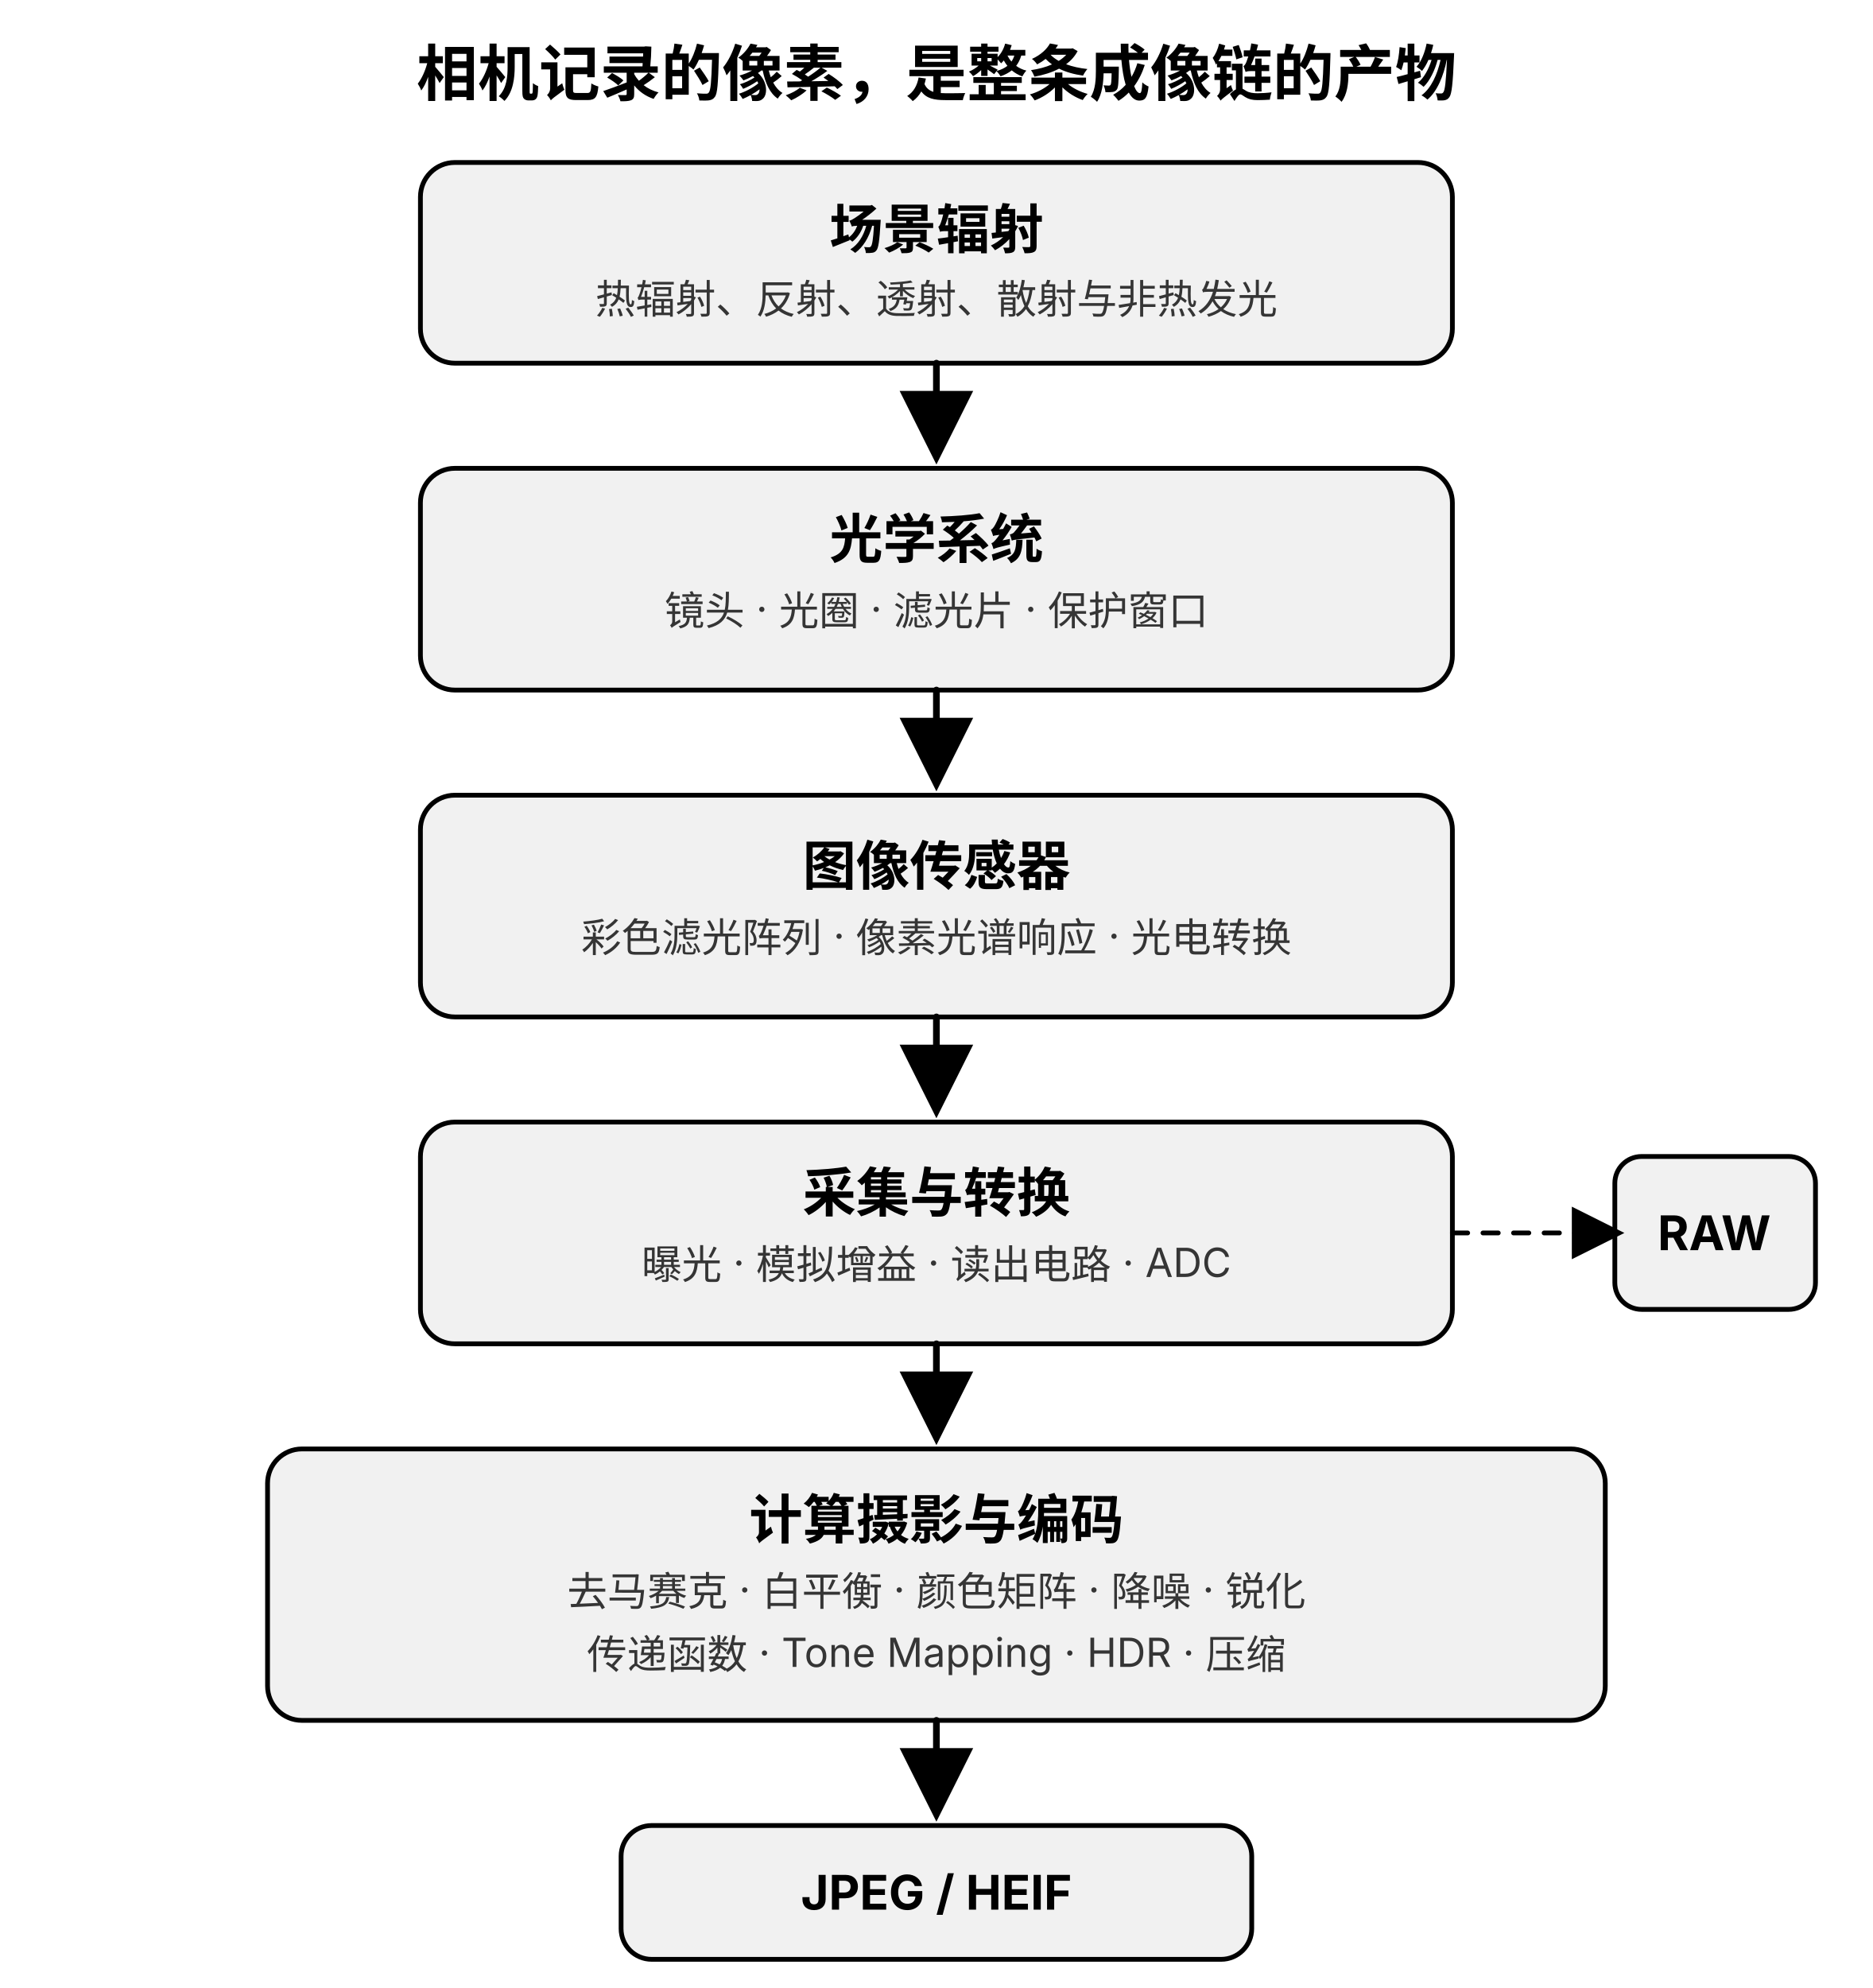
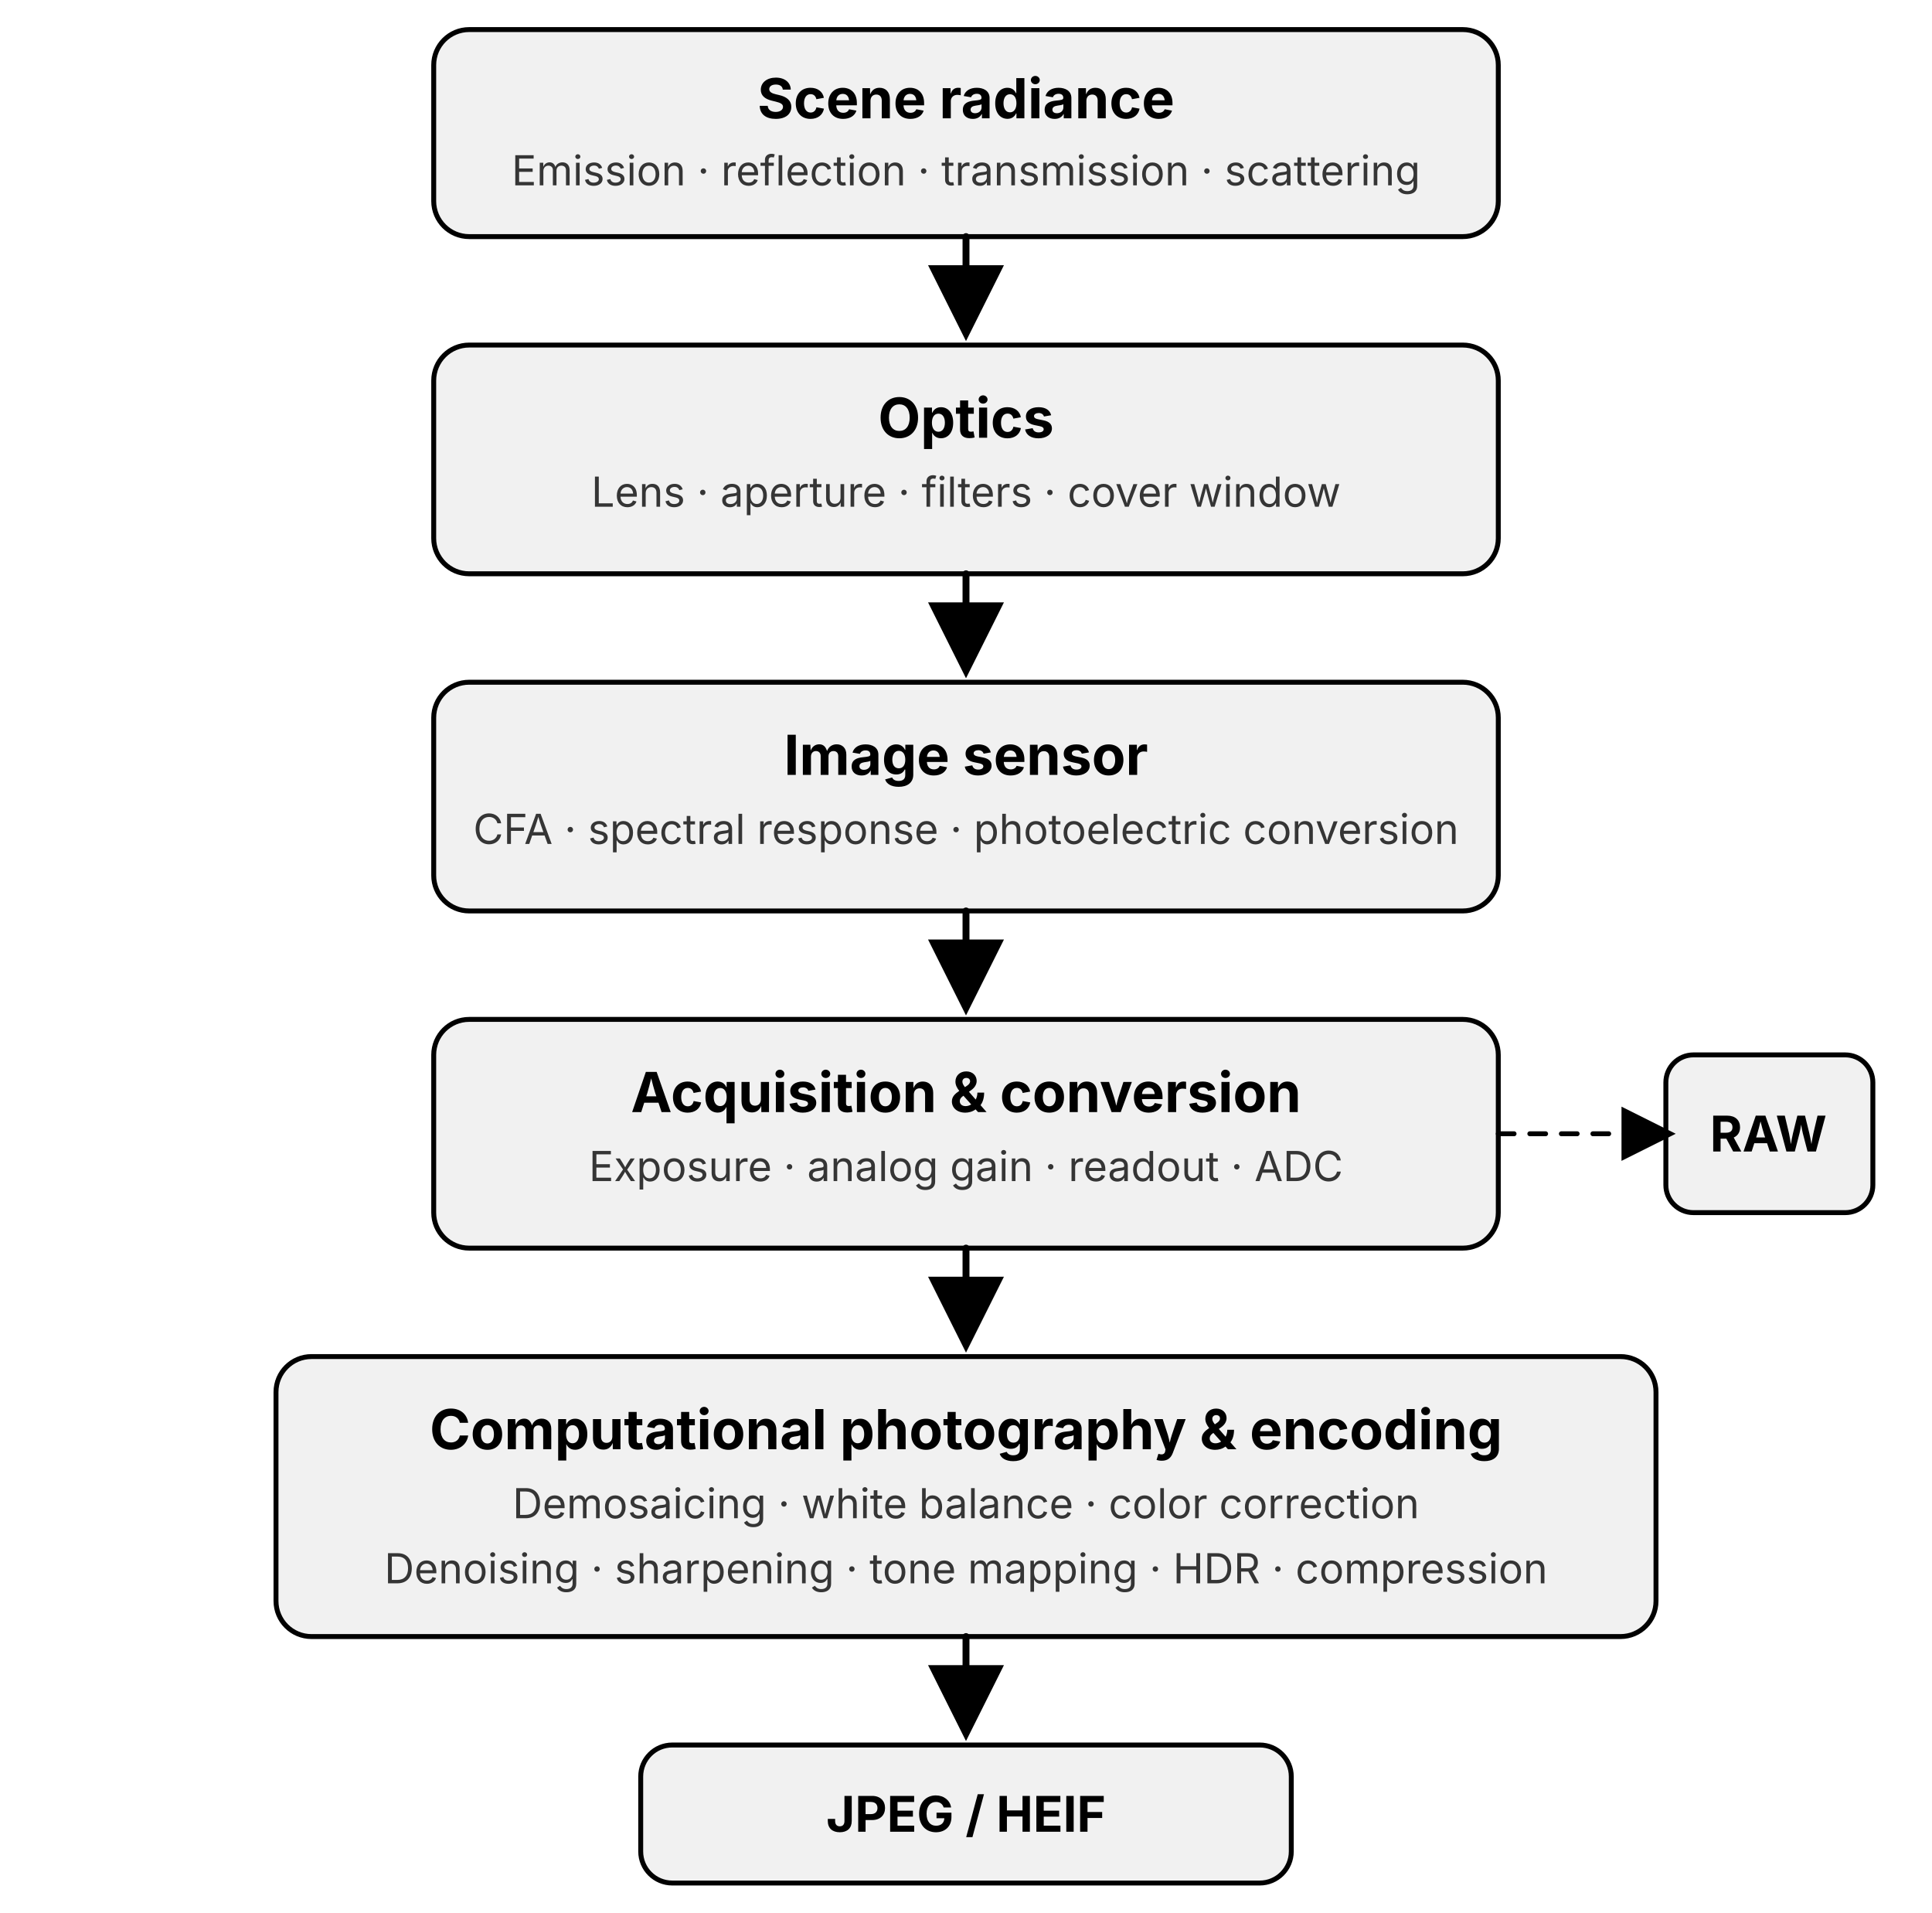
- <svg xmlns="http://www.w3.org/2000/svg" width="980" height="1040" viewBox="0 0 980 1040" role="img" aria-labelledby="title desc">
+ <svg xmlns="http://www.w3.org/2000/svg" width="980" height="970" viewBox="0 70 980 970" role="img" aria-labelledby="title desc">
  <style>
    .card,
    .line {
      fill: none;
      stroke: currentColor;
      stroke-linecap: round;
      stroke-linejoin: round;
    }

    .card {
      fill: currentColor;
      fill-opacity: 0.055;
      stroke-width: 2.5;
    }

    .line {
      stroke-width: 3.5;
    }

    .branch {
      stroke-width: 2.5;
      stroke-dasharray: 8 8;
    }

    text {
      fill: currentColor;
      font-family: -apple-system, BlinkMacSystemFont, "Segoe UI", "PingFang SC", "Microsoft YaHei", sans-serif;
      font-size: 24px;
    }

    .title {
      font-size: 32px;
      font-weight: 650;
    }

    .stage {
      font-size: 28px;
      font-weight: 650;
    }

    .detail {
      font-size: 21px;
      opacity: 0.78;
    }

    .output {
      font-size: 25px;
      font-weight: 650;
    }
  </style>
  <defs>
    <marker id="arrow" markerWidth="11" markerHeight="11" refX="9" refY="5.5" orient="auto" markerUnits="strokeWidth">
      <path d="M 0 0 L 11 5.5 L 0 11 Z" fill="currentColor" />
    </marker>
  </defs>
-   <text class="title" x="490" y="50" text-anchor="middle">相机记录的像素，是整条成像链的产物</text>
-   <g aria-label="场景辐射">
+   <g aria-label="Scene radiance">
    <rect class="card" x="220" y="85" width="540" height="105" rx="18" />
-     <text class="stage" x="490" y="130" text-anchor="middle">场景辐射</text>
-     <text class="detail" x="490" y="164" text-anchor="middle">热辐射、反射、透射、散射与非热发光</text>
+     <text class="stage" x="490" y="130" text-anchor="middle">Scene radiance</text>
+     <text class="detail" x="490" y="164" text-anchor="middle">Emission · reflection · transmission · scattering</text>
  </g>
  <path class="line" d="M 490 190 V 236" marker-end="url(#arrow)" />
-   <g aria-label="光学系统">
+   <g aria-label="Optics">
    <rect class="card" x="220" y="245" width="540" height="116" rx="18" />
-     <text class="stage" x="490" y="292" text-anchor="middle">光学系统</text>
-     <text class="detail" x="490" y="327" text-anchor="middle">镜头 · 光圈 · 滤光片 · 保护窗口</text>
+     <text class="stage" x="490" y="292" text-anchor="middle">Optics</text>
+     <text class="detail" x="490" y="327" text-anchor="middle">Lens · aperture · filters · cover window</text>
  </g>
  <path class="line" d="M 490 361 V 407" marker-end="url(#arrow)" />
-   <g aria-label="图像传感器">
+   <g aria-label="Image sensor">
    <rect class="card" x="220" y="416" width="540" height="116" rx="18" />
-     <text class="stage" x="490" y="463" text-anchor="middle">图像传感器</text>
-     <text class="detail" x="490" y="498" text-anchor="middle">彩色滤光阵列 · 像素光谱响应 · 光电转换</text>
+     <text class="stage" x="490" y="463" text-anchor="middle">Image sensor</text>
+     <text class="detail" x="490" y="498" text-anchor="middle">CFA · spectral response · photoelectric conversion</text>
  </g>
  <path class="line" d="M 490 532 V 578" marker-end="url(#arrow)" />
-   <g aria-label="采集和转换">
+   <g aria-label="Acquisition and conversion">
    <rect class="card" x="220" y="587" width="540" height="116" rx="18" />
-     <text class="stage" x="490" y="634" text-anchor="middle">采集与转换</text>
-     <text class="detail" x="490" y="669" text-anchor="middle">曝光 · 模拟增益 · 读出电路 · ADC</text>
+     <text class="stage" x="490" y="634" text-anchor="middle">Acquisition &amp; conversion</text>
+     <text class="detail" x="490" y="669" text-anchor="middle">Exposure · analog gain · readout · ADC</text>
  </g>
  <path class="line branch" d="M 760 645 H 845" marker-end="url(#arrow)" />
  <rect class="card" x="845" y="605" width="105" height="80" rx="14" />
  <text class="output" x="897" y="654" text-anchor="middle">RAW</text>
  <path class="line" d="M 490 703 V 749" marker-end="url(#arrow)" />
-   <g aria-label="计算摄影和编码">
+   <g aria-label="Computational photography and encoding">
    <rect class="card" x="140" y="758" width="700" height="142" rx="18" />
-     <text class="stage" x="490" y="805" text-anchor="middle">计算摄影与编码</text>
-     <text class="detail" x="490" y="840" text-anchor="middle">去马赛克 · 白平衡 · 颜色矩阵 · 降噪 · 锐化</text>
-     <text class="detail" x="490" y="873" text-anchor="middle">传递函数 · Tone Mapping · HDR · 压缩</text>
+     <text class="stage" x="490" y="805" text-anchor="middle">Computational photography &amp; encoding</text>
+     <text class="detail" x="490" y="840" text-anchor="middle">Demosaicing · white balance · color correction</text>
+     <text class="detail" x="490" y="873" text-anchor="middle">Denoising · sharpening · tone mapping · HDR · compression</text>
  </g>
  <path class="line" d="M 490 900 V 946" marker-end="url(#arrow)" />
  <rect class="card" x="325" y="955" width="330" height="70" rx="16" />
  <text class="output" x="490" y="999" text-anchor="middle">JPEG / HEIF</text>
</svg>
